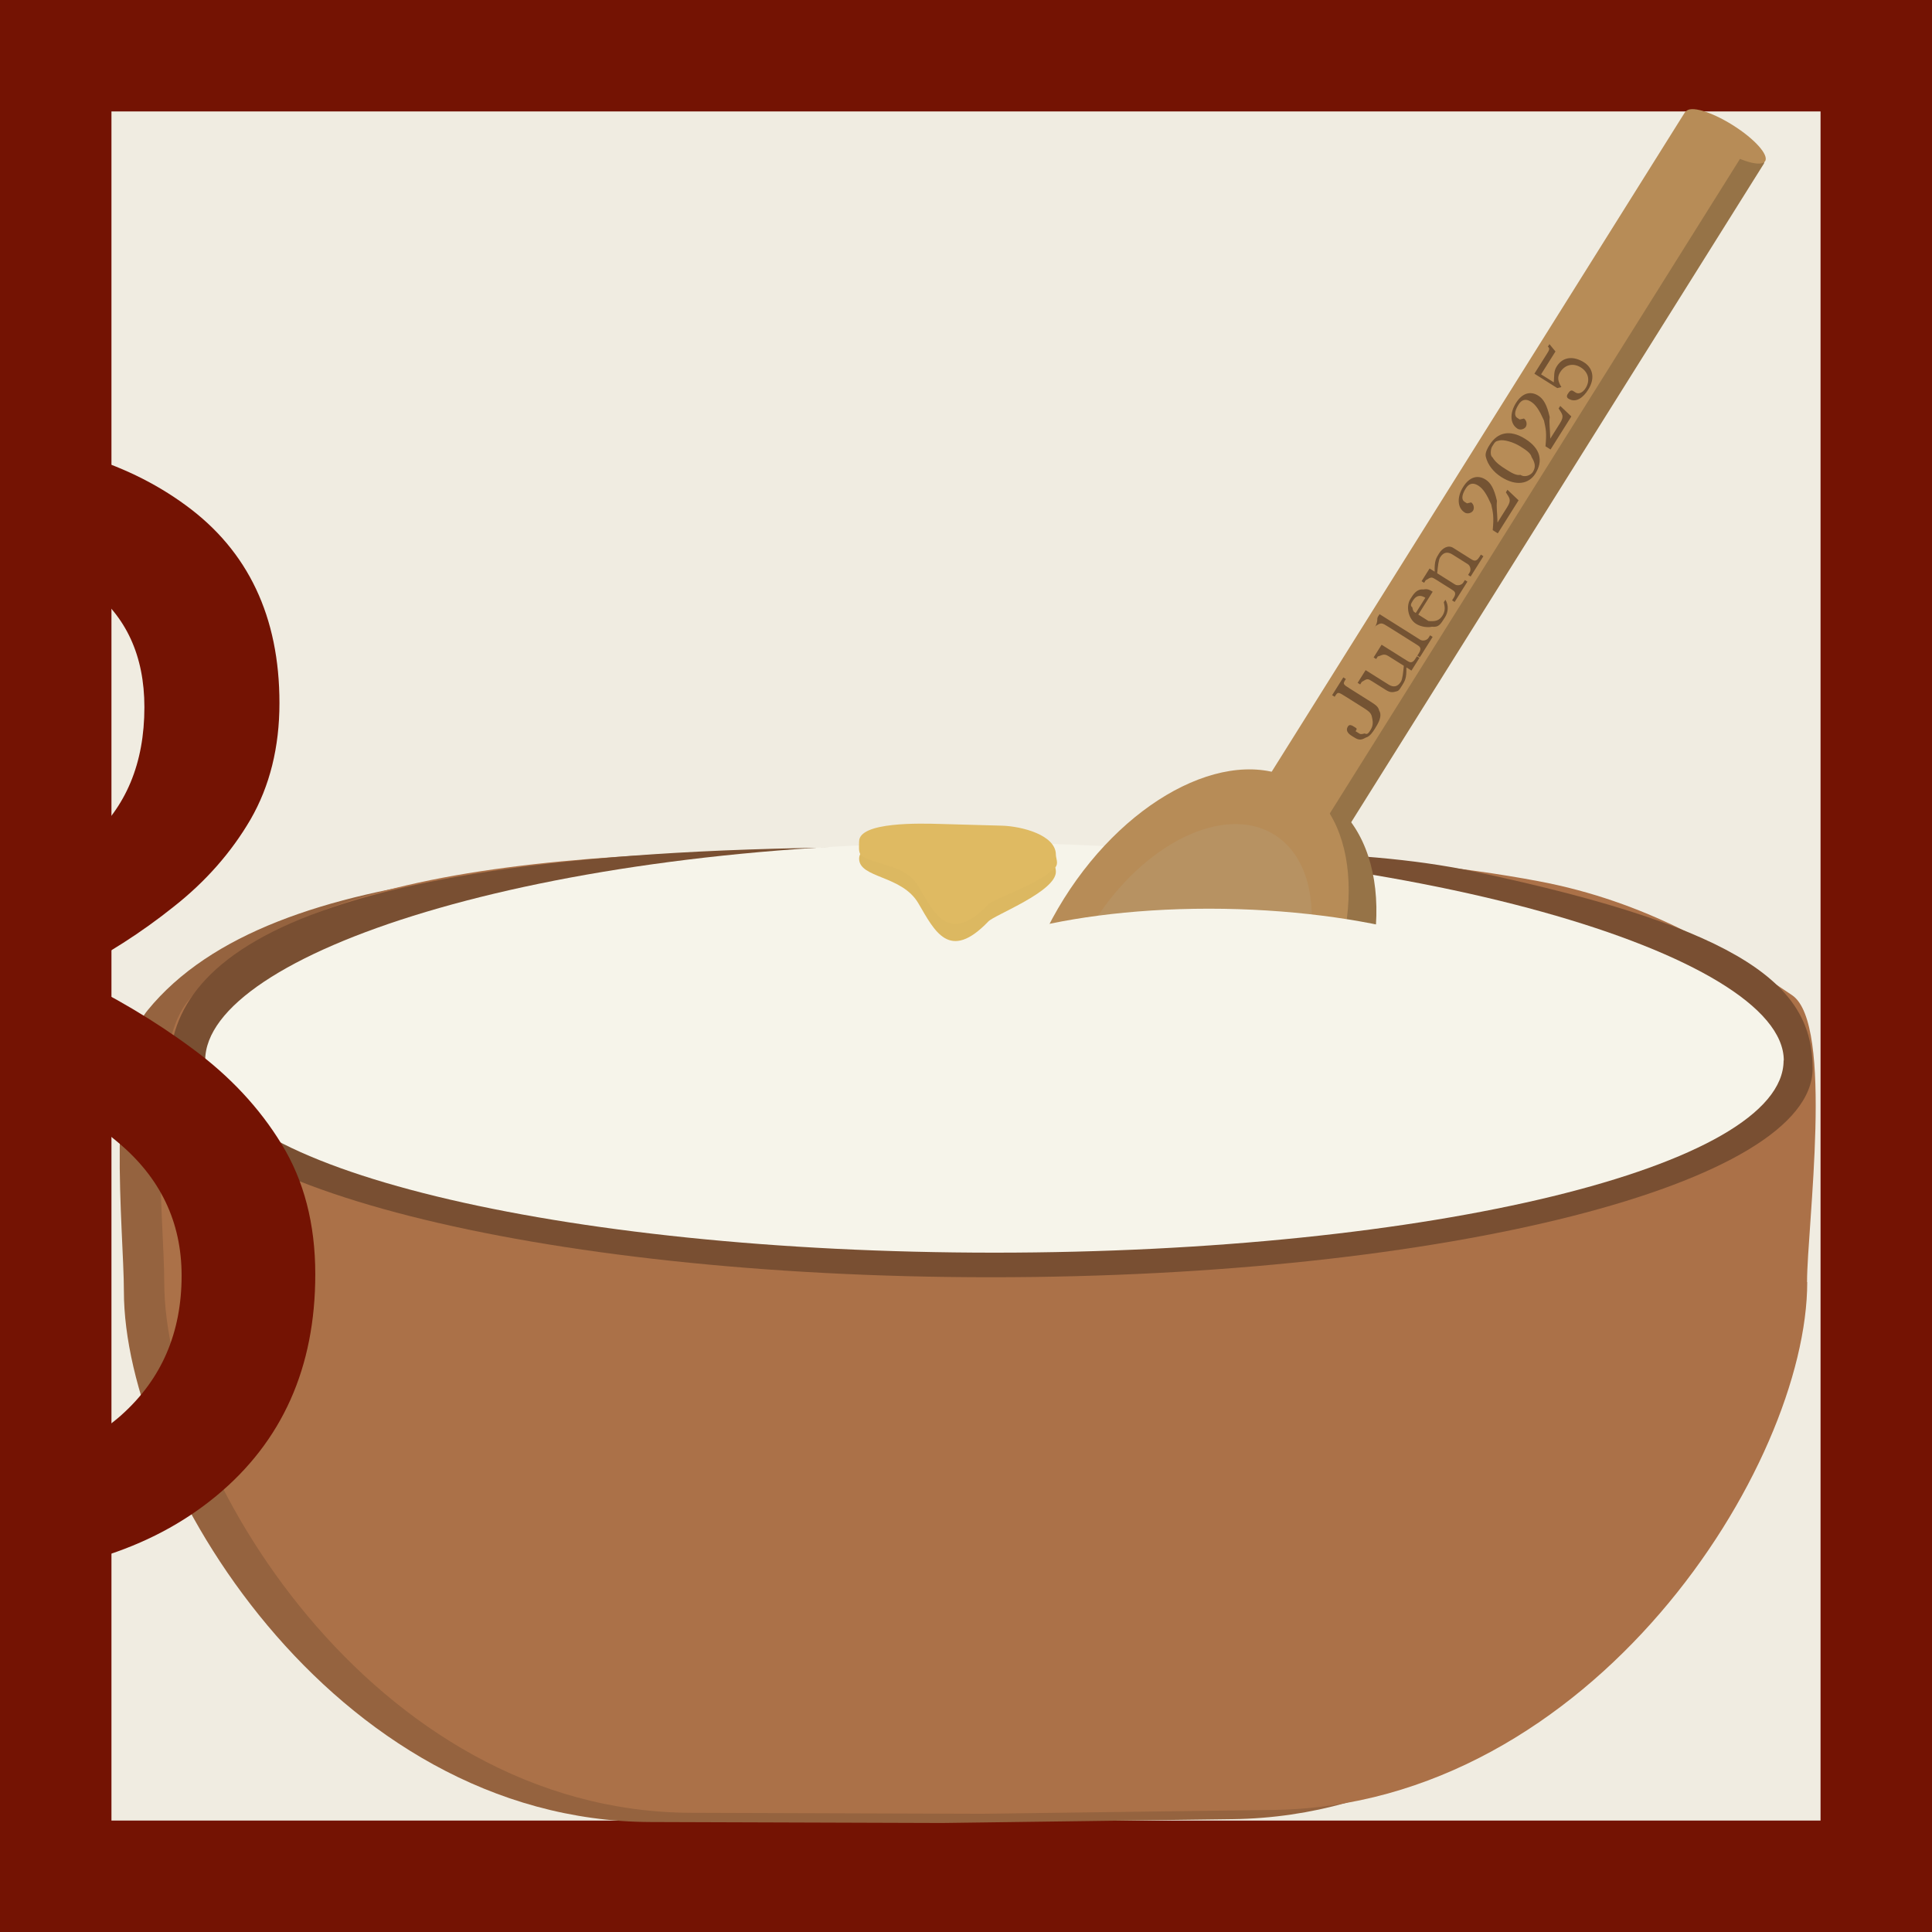
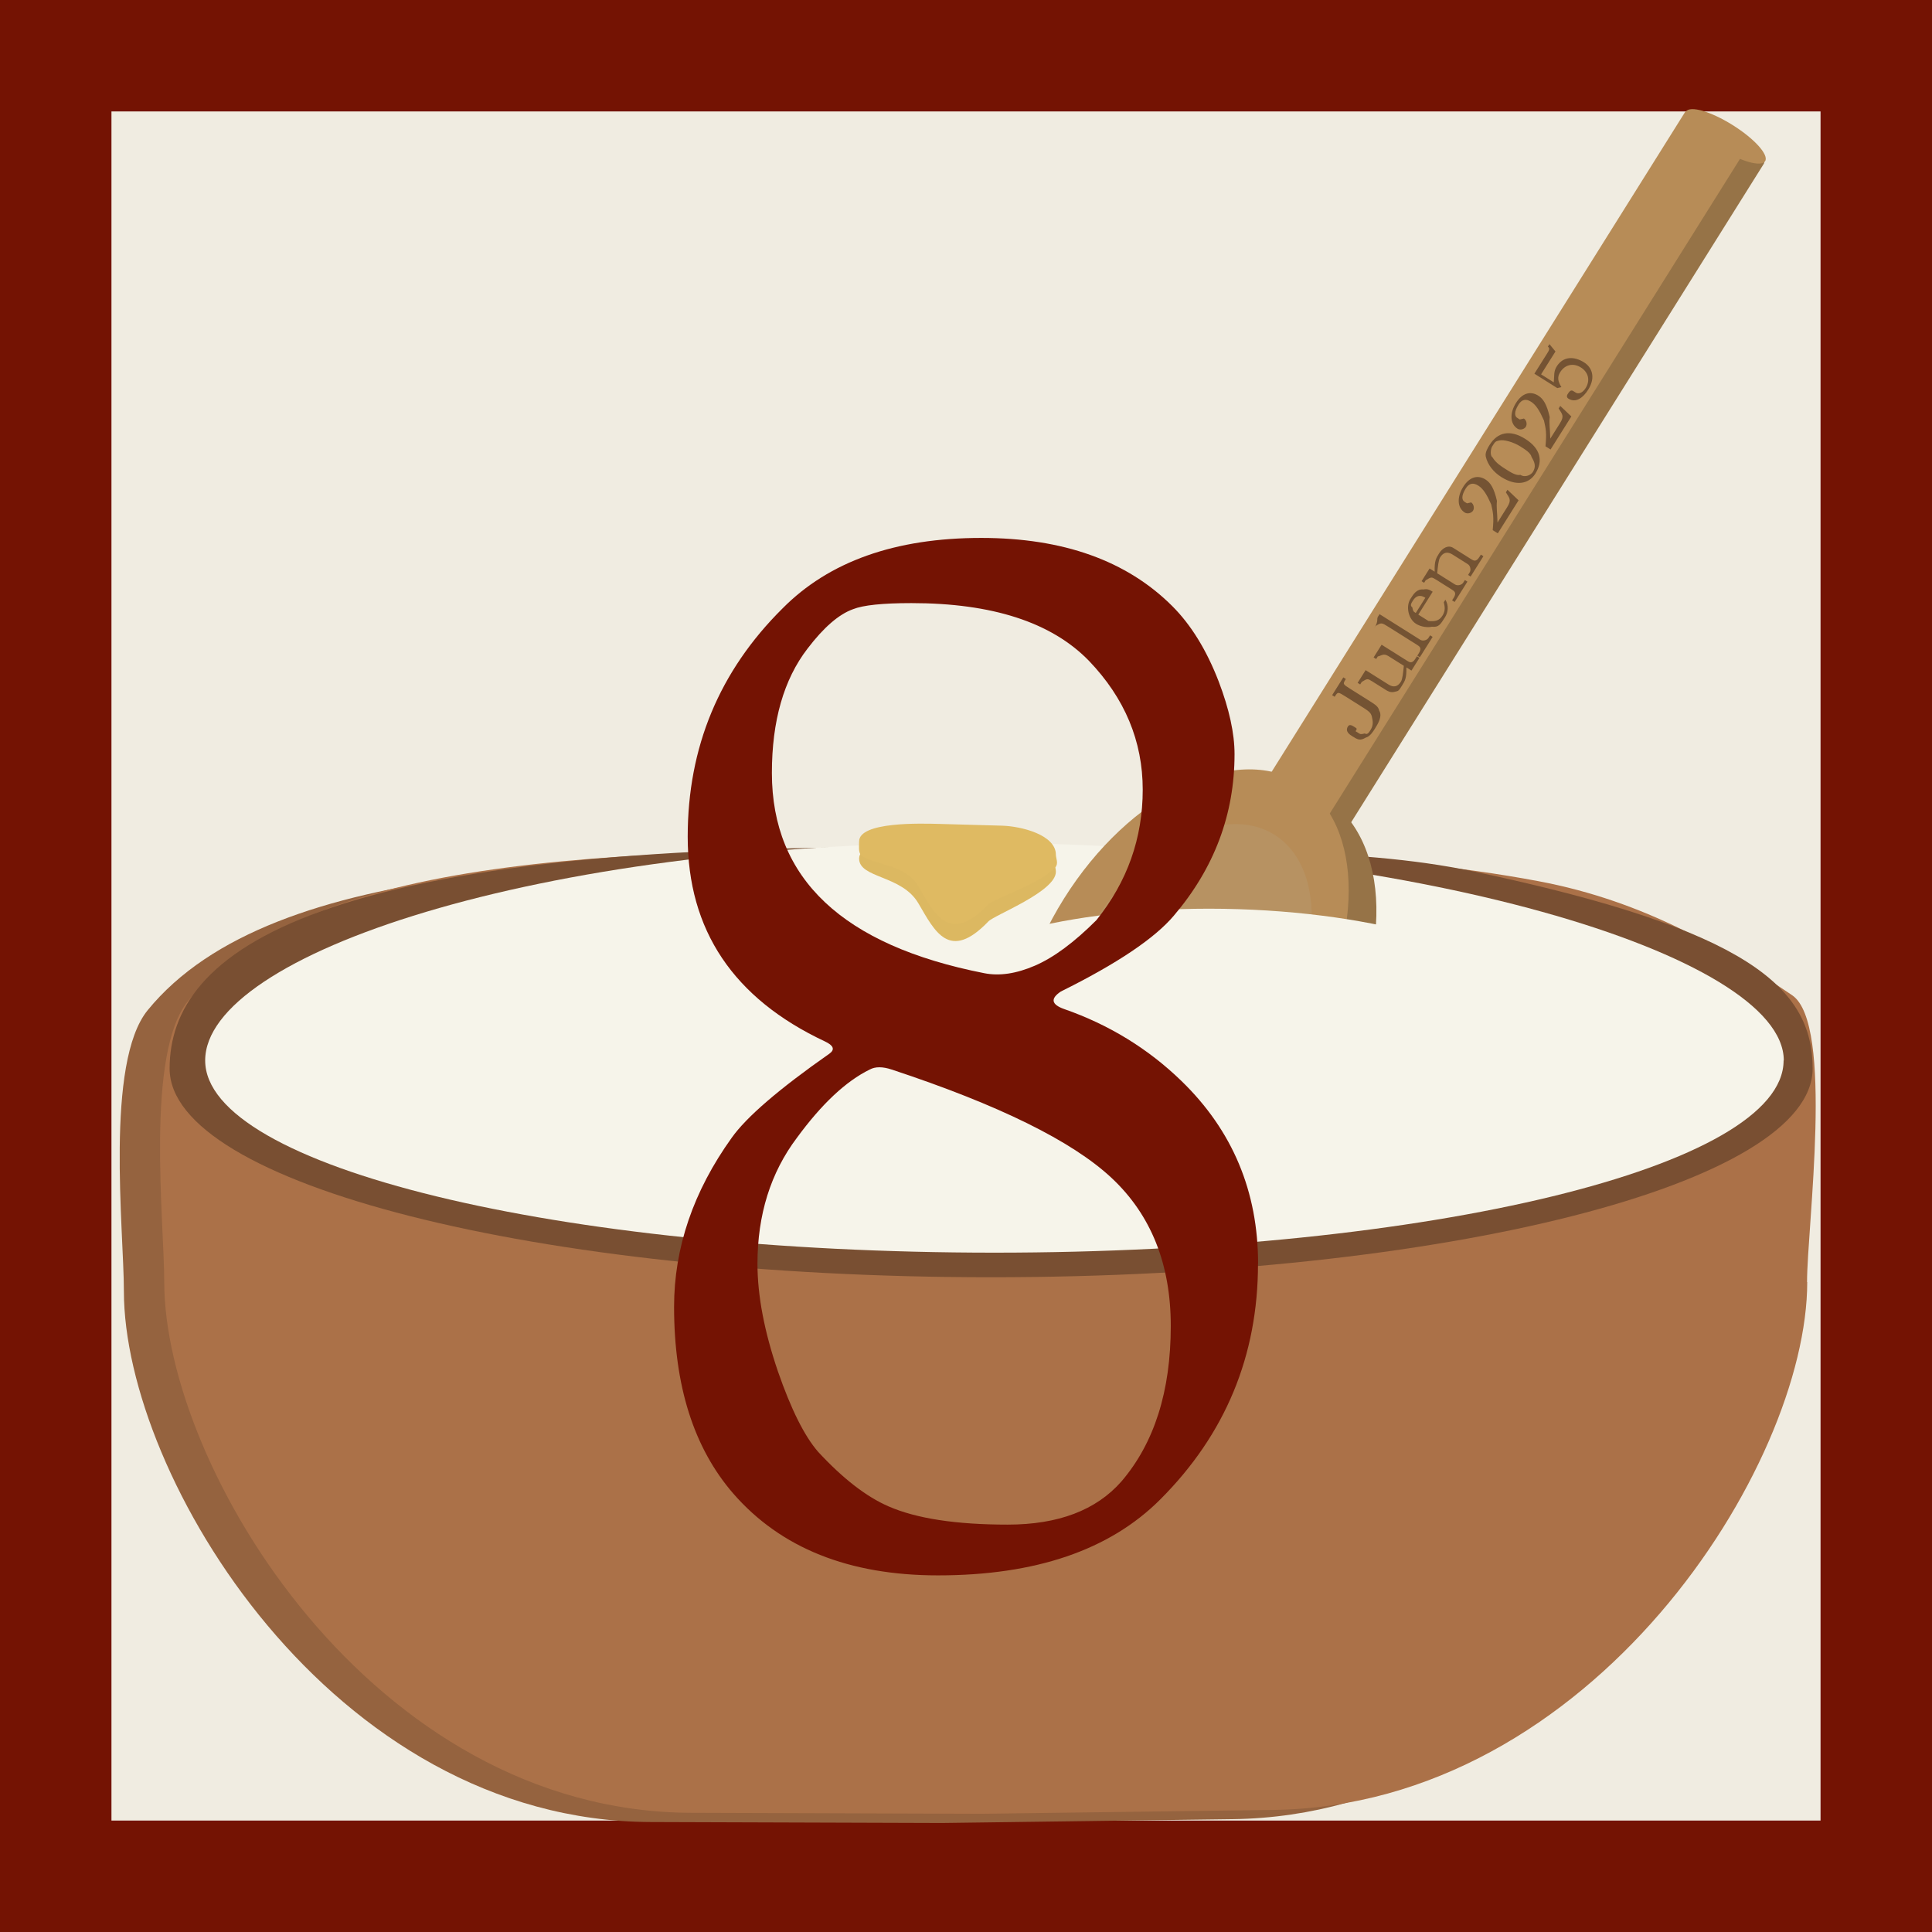
<svg xmlns="http://www.w3.org/2000/svg" width="38" height="38" viewBox="0 0 10.054 10.054" version="1.1" id="svg1">
  <defs id="defs1">
    </defs>
  <rect style="display:inline;fill:#f0ece1;fill-opacity:1;stroke:#741303;stroke-width:0.58;stroke-linecap:round;stroke-linejoin:miter;stroke-dasharray:none;stroke-opacity:1" id="rect10" width="9.474" height="9.474" x="0.29" y="0.29" />
  <g id="g1" transform="translate(0.02473349,-0.05923021)">
    <path id="ellipse1" style="fill:#95633f;fill-opacity:1;stroke:#553117;stroke-width:0;stroke-linecap:round;stroke-linejoin:round" d="m 9.041,6.779 c 0,0.954 -0.987,2.725 -2.651,2.747 l -1.513,0.02 -1.514,-0.005 c -1.665,-0.005 -2.743,-1.803 -2.743,-2.762 0,-0.316 -0.099,-1.19 0.124,-1.463 C 1.398,4.515 3.132,4.528 4.894,4.528 c 1.084,0 2.051,0.009 2.878,0.165 0.558,0.105 0.971,0.358 1.319,0.593 0.22,0.148 -0.051,1.206 -0.051,1.493 z" />
    <path id="path147" style="fill:#ab7148;fill-opacity:1;stroke:#553117;stroke-width:0;stroke-linecap:round;stroke-linejoin:round" d="m 9.38,6.731 c 0,0.954 -1.116,2.725 -2.78,2.747 l -1.513,0.02 -1.514,-0.005 c -1.665,-0.005 -2.743,-1.803 -2.743,-2.762 0,-0.316 -0.099,-1.19 0.124,-1.463 C 1.608,4.467 3.342,4.48 5.104,4.48 c 1.084,0 2.051,0.009 2.878,0.165 0.558,0.105 0.971,0.358 1.319,0.593 0.22,0.148 0.078,1.206 0.078,1.493 z" />
    <path id="path1" style="fill:#794f32;stroke:#553117;stroke-width:0;stroke-linecap:round;stroke-linejoin:round" d="m 9.408,5.62 c 0,0.6 -1.914,1.086 -4.275,1.086 -2.361,0 -4.275,-0.486 -4.275,-1.086 -3e-7,-0.6 0.72,-1.206 4.187,-1.148 1.188,0.02 1.973,-0.01 2.598,0.122 1.433,0.302 1.765,0.606 1.765,1.026 z" />
    <path id="ellipse2" style="fill:#f6f4ea;fill-opacity:1;stroke:#f6ede4;stroke-width:0;stroke-linecap:round;stroke-linejoin:round" d="m 9.257,5.578 c 0,0.552 -1.839,1 -4.107,1 -2.268,0 -4.107,-0.448 -4.107,-1 0,-0.552 1.732,-1.133 4.001,-1.133 2.268,0 4.214,0.581 4.214,1.133 z" />
    <path id="rect3" style="fill:#dcb861;fill-opacity:1;stroke:#dfba62;stroke-width:0;stroke-linecap:round;stroke-linejoin:round" d="m 4.868,4.436 0.322,0.009 c 0.101,0.003 0.28,0.048 0.28,0.151 0,0.103 -0.318,0.224 -0.351,0.258 C 4.915,5.067 4.839,4.904 4.755,4.761 4.669,4.612 4.446,4.631 4.446,4.527 c 0,-0.103 0.319,-0.094 0.422,-0.091 z" />
    <path id="path3" style="fill:#dfba62;stroke:#dfba62;stroke-width:0;stroke-linecap:round;stroke-linejoin:round" d="m 4.868,4.347 0.322,0.009 c 0.101,0.003 0.28,0.048 0.28,0.151 0,0.019 0.015,0.046 -0.003,0.066 -0.08,0.086 -0.322,0.164 -0.348,0.192 C 4.915,4.978 4.838,4.815 4.755,4.672 4.687,4.554 4.518,4.561 4.457,4.51 c -0.016,-0.014 -0.011,-0.05 -0.011,-0.072 0,-0.103 0.319,-0.094 0.422,-0.091 z" />
    <g id="g139" transform="matrix(1.22523,0.7677898,-0.7677898,1.22523,9.490308,-5.482259)">
      <ellipse style="fill:#967347;fill-opacity:1;stroke:#c19d7b;stroke-width:0;stroke-linecap:round;stroke-linejoin:round" id="ellipse138" cx="2.017" cy="7.444" rx="0.526" ry="0.803" />
      <rect style="fill:#967347;fill-opacity:1;stroke:#c19d7b;stroke-width:0;stroke-linecap:round;stroke-linejoin:round" id="rect138" width="0.257" height="2.859" x="1.894" y="3.859" ry="0.012" />
      <rect style="fill:#b78c57;fill-opacity:1;stroke:#c19d7b;stroke-width:0;stroke-linecap:round;stroke-linejoin:round" id="rect137" width="0.257" height="2.859" x="1.812" y="3.853" ry="0.012" />
      <ellipse style="fill:#b78c57;fill-opacity:1;stroke:#c19d7b;stroke-width:0;stroke-linecap:round;stroke-linejoin:round" id="path137" cx="1.921" cy="7.449" rx="0.5" ry="0.803" />
      <ellipse style="fill:#b78c57;fill-opacity:1;stroke:#c19d7b;stroke-width:0;stroke-linecap:round;stroke-linejoin:round" id="path138" cx="1.982" cy="3.86" rx="0.168" ry="0.048" />
      <ellipse style="fill:#b79262;fill-opacity:1;stroke:#c19d7b;stroke-width:0;stroke-linecap:round;stroke-linejoin:round" id="ellipse139" cx="1.941" cy="7.469" rx="0.384" ry="0.617" />
    </g>
    <path id="path139" style="fill:#f6f4ea;fill-opacity:1;stroke:#f6ede4;stroke-width:0;stroke-linecap:round;stroke-linejoin:round" d="m 8.176,5.718 c 0,0.357 -1.189,0.646 -2.655,0.646 -1.466,0 -2.655,-0.289 -2.655,-0.646 0,-0.357 1.12,-0.733 2.586,-0.733 1.466,0 2.724,0.376 2.724,0.733 z" />
    <path id="path140" style="fill:#f6f4ea;fill-opacity:1;stroke:#f6ede4;stroke-width:0;stroke-linecap:round;stroke-linejoin:round" d="m 7.798,5.2 c 0,0.201 -0.668,0.363 -1.493,0.363 -0.825,0 -1.493,-0.163 -1.493,-0.363 0,-0.201 0.63,-0.412 1.454,-0.412 0.825,0 1.532,0.211 1.532,0.412 z" />
    <path id="path141" style="opacity:0.405;mix-blend-mode:darken;fill:none;fill-opacity:1;stroke:#f6ede4;stroke-width:0;stroke-linecap:round;stroke-linejoin:round" d="m 9.257,5.578 c 0,0.552 -1.839,1 -4.107,1 -2.268,0 -4.107,-0.448 -4.107,-1 0,-0.552 1.732,-1.133 4.001,-1.133 2.268,0 4.214,0.581 4.214,1.133 z" />
    <text xml:space="preserve" style="font-style:normal;font-variant:normal;font-weight:normal;font-stretch:normal;font-size:0.418px;font-family:'Bookman Old Style';-inkscape-font-specification:'Bookman Old Style, Normal';font-variant-ligatures:normal;font-variant-caps:normal;font-variant-numeric:normal;font-variant-east-asian:normal;text-align:center;letter-spacing:-0.002px;word-spacing:-0.014px;writing-mode:lr-tb;direction:ltr;text-anchor:middle;opacity:0.405;mix-blend-mode:color-burn;fill:#4d260b;fill-opacity:1;stroke:#c19d7b;stroke-width:0;stroke-linecap:round;stroke-linejoin:round" x="1.93" y="8.086" id="text147" transform="rotate(-57.82295)">
      <tspan id="tspan147" style="font-style:normal;font-variant:normal;font-weight:normal;font-stretch:normal;font-size:0.418px;font-family:'Bookman Old Style';-inkscape-font-specification:'Bookman Old Style, Normal';font-variant-ligatures:normal;font-variant-caps:normal;font-variant-numeric:normal;font-variant-east-asian:normal;fill:#4d260b;fill-opacity:1;stroke-width:0" x="1.929" y="8.086">Julen 2025</tspan>
    </text>
  </g>
  <g id="g2" transform="translate(1.0030629e-4)">
-     <text xml:space="preserve" style="font-style:normal;font-variant:normal;font-weight:normal;font-stretch:normal;font-size:35.22px;font-family:'Californian FB';-inkscape-font-specification:'Californian FB, Normal';font-variant-ligatures:normal;font-variant-caps:normal;font-variant-numeric:normal;font-variant-east-asian:normal;text-align:center;letter-spacing:-0.012px;word-spacing:-0.108px;writing-mode:lr-tb;direction:ltr;text-anchor:middle;fill:#741303;stroke:none;stroke-width:1.67;stroke-linecap:round" x="176.223" y="91.44" id="text59" transform="matrix(0.2294923,0,0,0.2294923,-35.46004,-12.85778)">
-       <tspan id="tspan59" style="font-style:normal;font-variant:normal;font-weight:normal;font-stretch:normal;font-size:35.22px;font-family:'Californian FB';-inkscape-font-specification:'Californian FB, Normal';font-variant-ligatures:normal;font-variant-caps:normal;font-variant-numeric:normal;font-variant-east-asian:normal;fill:#741303;stroke:none;stroke-width:1.67" x="176.217" y="91.44">8</tspan>
-     </text>
+     <path style="font-size:35.22px;font-family:'Californian FB';-inkscape-font-specification:'Californian FB, Normal';text-align:center;letter-spacing:-0.012px;word-spacing:-0.108px;text-anchor:middle;fill:#741303;stroke-width:1.67;stroke-linecap:round" d="m 183.041,84.682 q 0,3.13 -2.218,5.348 -1.72,1.72 -5.039,1.72 -3.027,0 -4.643,-1.857 -1.341,-1.548 -1.341,-4.231 0,-2.012 1.307,-3.835 0.499,-0.705 2.218,-1.909 0.189,-0.138 -0.103,-0.275 -3.113,-1.462 -3.113,-4.643 0,-3.044 2.15,-5.176 1.582,-1.599 4.506,-1.599 2.786,0 4.334,1.548 0.636,0.636 1.049,1.703 0.361,0.946 0.361,1.651 0,2.046 -1.376,3.663 -0.654,0.774 -2.562,1.72 -0.361,0.241 0.069,0.396 1.531,0.533 2.666,1.634 1.737,1.685 1.737,4.145 z m -2.614,-10.748 q 0,-1.651 -1.221,-2.924 -1.273,-1.307 -4.024,-1.307 -0.98,0 -1.324,0.138 -0.482,0.172 -1.032,0.894 -0.808,1.049 -0.808,2.82 0,3.594 4.815,4.54 0.516,0.103 1.152,-0.172 0.636,-0.275 1.393,-1.032 1.049,-1.307 1.049,-2.958 z m 0.636,12.159 q 0,-2.098 -1.341,-3.354 -1.341,-1.255 -4.987,-2.459 -0.31,-0.103 -0.499,0 -0.808,0.396 -1.651,1.548 -0.894,1.187 -0.894,2.855 0,1.083 0.464,2.442 0.447,1.29 0.911,1.823 0.843,0.911 1.599,1.238 0.946,0.413 2.7,0.413 1.72,0 2.58,-0.98 1.118,-1.307 1.118,-3.525 z" id="text59" transform="matrix(0.2294923,0,0,0.2294923,-35.46004,-12.85778)" aria-label="8" />
  </g>
</svg>
